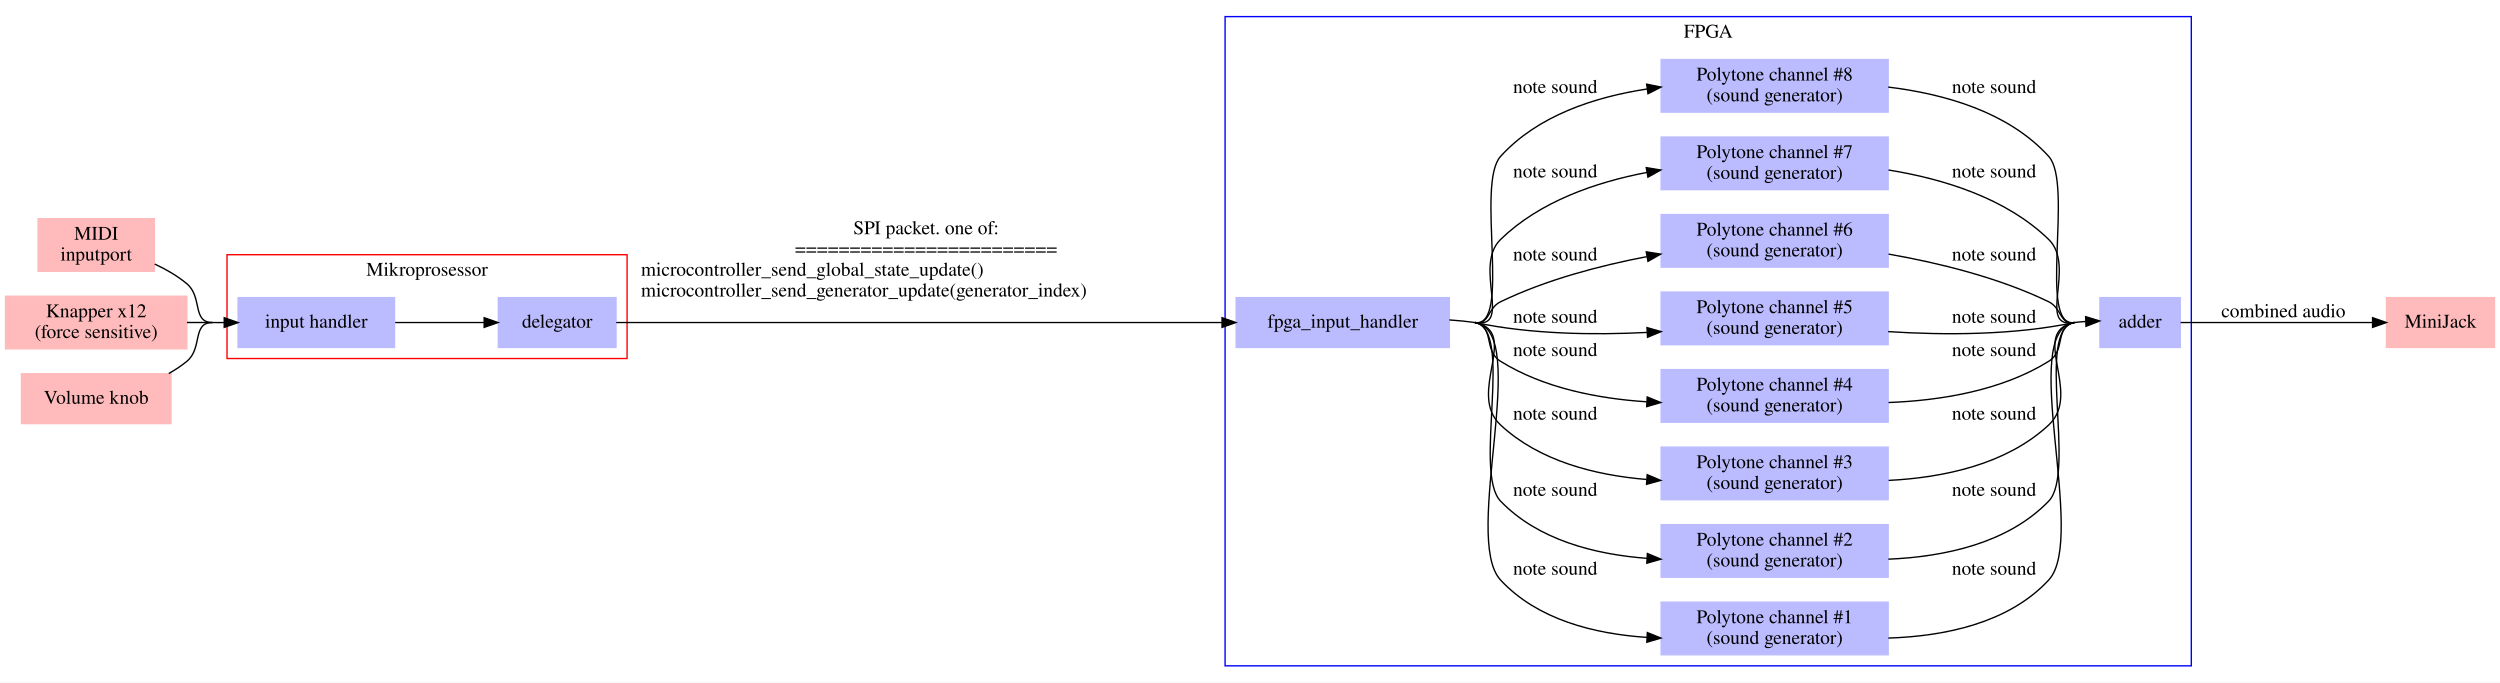
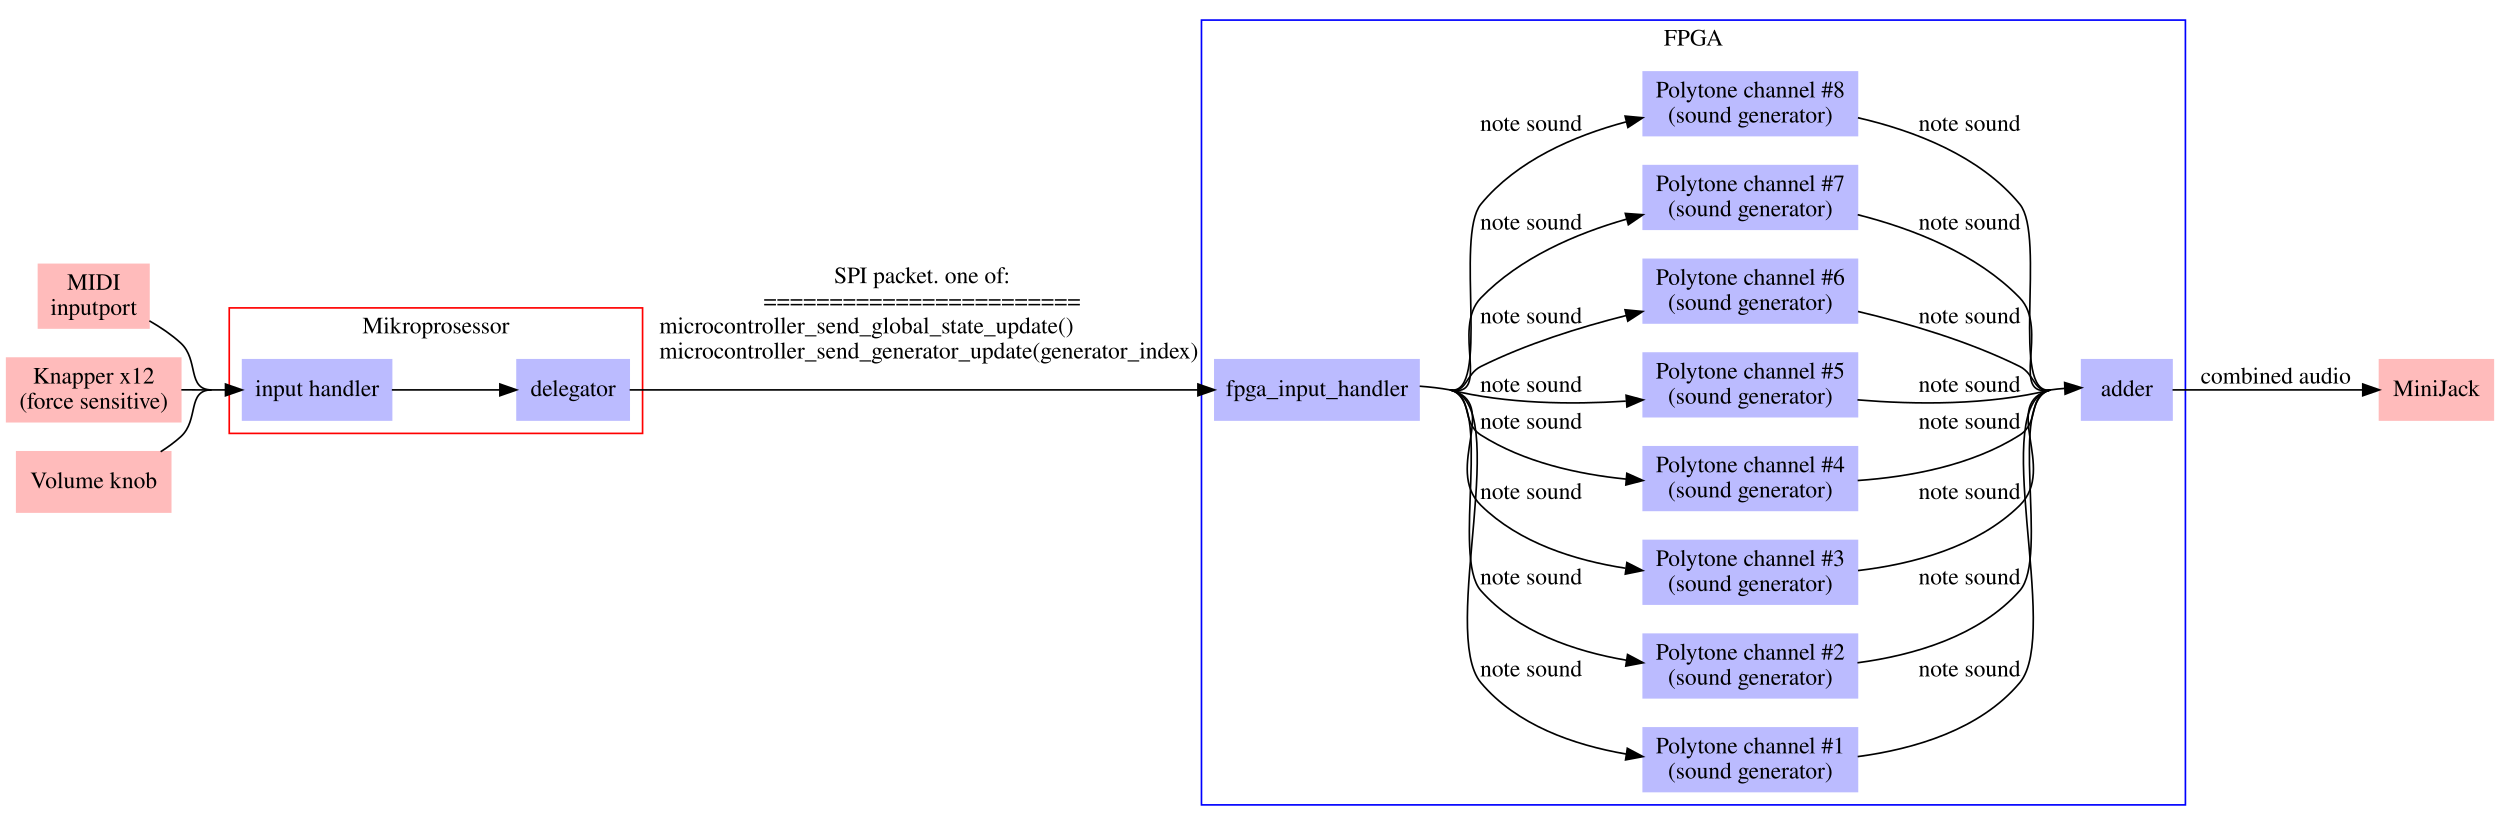
- <svg xmlns="http://www.w3.org/2000/svg" width="1806pt" height="493pt" viewBox="0.00 0.00 1806.00 493.00">
+ <svg xmlns="http://www.w3.org/2000/svg" width="1494pt" height="493pt" viewBox="0.00 0.00 1494.00 493.00">
  <g id="graph0" class="graph" transform="scale(1 1) rotate(0) translate(4 489)">
-     <polygon fill="#ffffff" stroke="transparent" points="-4,4 -4,-489 1802,-489 1802,4 -4,4" />
+     <polygon fill="#ffffff" stroke="transparent" points="-4,4 -4,-489 1490,-489 1490,4 -4,4" />
    <g id="clust1" class="cluster">
-       <polygon fill="none" stroke="#ff0000" points="160,-230 160,-305 449,-305 449,-230 160,-230" />
-       <text text-anchor="middle" x="304.5" y="-289.8" font-family="Times,serif" font-size="14.00" fill="#000000">Mikroprosessor</text>
+       <polygon fill="none" stroke="#ff0000" points="133,-230 133,-305 380,-305 380,-230 133,-230" />
+       <text text-anchor="middle" x="256.5" y="-289.8" font-family="Times,serif" font-size="14.00" fill="#000000">Mikroprosessor</text>
    </g>
    <g id="clust2" class="cluster">
-       <polygon fill="none" stroke="#0000ff" points="881,-8 881,-477 1579,-477 1579,-8 881,-8" />
-       <text text-anchor="middle" x="1230" y="-461.8" font-family="Times,serif" font-size="14.00" fill="#000000">FPGA</text>
+       <polygon fill="none" stroke="#0000ff" points="714,-8 714,-477 1302,-477 1302,-8 714,-8" />
+       <text text-anchor="middle" x="1008" y="-461.8" font-family="Times,serif" font-size="14.00" fill="#000000">FPGA</text>
    </g>
    <g id="node1" class="node">
-       <polygon fill="#ffbbbb" stroke="#ffbbbb" points="107.5,-331 23.5,-331 23.5,-293 107.5,-293 107.5,-331" />
-       <text text-anchor="middle" x="65.5" y="-315.8" font-family="Times,serif" font-size="14.00" fill="#000000">MIDI</text>
-       <text text-anchor="middle" x="65.5" y="-300.8" font-family="Times,serif" font-size="14.00" fill="#000000">inputport</text>
+       <polygon fill="#ffbbbb" stroke="#ffbbbb" points="85,-331 19,-331 19,-293 85,-293 85,-331" />
+       <text text-anchor="middle" x="52" y="-315.8" font-family="Times,serif" font-size="14.00" fill="#000000">MIDI</text>
+       <text text-anchor="middle" x="52" y="-300.8" font-family="Times,serif" font-size="14.00" fill="#000000">inputport</text>
    </g>
    <g id="node5" class="node">
-       <polygon fill="#bbbbff" stroke="#bbbbff" points="281,-274 168,-274 168,-238 281,-238 281,-274" />
-       <text text-anchor="middle" x="224.5" y="-252.3" font-family="Times,serif" font-size="14.00" fill="#000000">input handler</text>
+       <polygon fill="#bbbbff" stroke="#bbbbff" points="230,-274 141,-274 141,-238 230,-238 230,-274" />
+       <text text-anchor="middle" x="185.5" y="-252.3" font-family="Times,serif" font-size="14.00" fill="#000000">input handler</text>
    </g>
    <g id="edge3" class="edge">
-       <path fill="none" stroke="#000000" d="M107.776,-298.241C115.992,-294.416 124.164,-289.705 131,-284 142.452,-274.443 134.585,-256.03 149.5,-256" />
+       <path fill="none" stroke="#000000" d="M85.256,-297.273C91.872,-293.496 98.475,-289.049 104,-284 115.01,-273.938 107.585,-256.035 122.5,-256" />
    </g>
    <g id="node2" class="node">
-       <polygon fill="#ffbbbb" stroke="#ffbbbb" points="131,-275 0,-275 0,-237 131,-237 131,-275" />
-       <text text-anchor="middle" x="65.5" y="-259.8" font-family="Times,serif" font-size="14.00" fill="#000000">Knapper x12</text>
-       <text text-anchor="middle" x="65.5" y="-244.8" font-family="Times,serif" font-size="14.00" fill="#000000">(force sensitive)</text>
+       <polygon fill="#ffbbbb" stroke="#ffbbbb" points="104,-275 0,-275 0,-237 104,-237 104,-275" />
+       <text text-anchor="middle" x="52" y="-259.8" font-family="Times,serif" font-size="14.00" fill="#000000">Knapper x12</text>
+       <text text-anchor="middle" x="52" y="-244.8" font-family="Times,serif" font-size="14.00" fill="#000000">(force sensitive)</text>
    </g>
    <g id="edge4" class="edge">
-       <path fill="none" stroke="#000000" d="M131.074,-256.025C137.302,-256.02 143.521,-256.012 149.5,-256" />
+       <path fill="none" stroke="#000000" d="M104.359,-256.027C110.475,-256.023 116.625,-256.014 122.5,-256" />
    </g>
    <g id="node3" class="node">
-       <polygon fill="#ffbbbb" stroke="#ffbbbb" points="119.5,-219 11.5,-219 11.5,-183 119.5,-183 119.5,-219" />
-       <text text-anchor="middle" x="65.5" y="-197.3" font-family="Times,serif" font-size="14.00" fill="#000000">Volume knob</text>
+       <polygon fill="#ffbbbb" stroke="#ffbbbb" points="98,-219 6,-219 6,-183 98,-183 98,-219" />
+       <text text-anchor="middle" x="52" y="-197.3" font-family="Times,serif" font-size="14.00" fill="#000000">Volume knob</text>
    </g>
    <g id="edge2" class="edge">
-       <path fill="none" stroke="#000000" d="M117.93,-219.173C122.57,-221.783 127.012,-224.716 131,-228 142.513,-237.482 134.585,-256.03 149.5,-256" />
-       <path fill="none" stroke="#000000" d="M149.5,-256C152.214,-255.995 154.983,-255.99 157.781,-255.986" />
-       <polygon fill="#000000" stroke="#000000" points="157.989,-259.486 167.986,-255.976 157.982,-252.486 157.989,-259.486" />
+       <path fill="none" stroke="#000000" d="M92.014,-219.039C96.275,-221.742 100.371,-224.733 104,-228 115.085,-237.979 107.585,-256.035 122.5,-256" />
+       <path fill="none" stroke="#000000" d="M122.5,-256C125.176,-255.994 127.916,-255.989 130.684,-255.984" />
+       <polygon fill="#000000" stroke="#000000" points="130.763,-259.485 140.759,-255.974 130.755,-252.484 130.763,-259.485" />
    </g>
    <g id="node4" class="node">
-       <polygon fill="#ffbbbb" stroke="#ffbbbb" points="1798,-274 1720,-274 1720,-238 1798,-238 1798,-274" />
-       <text text-anchor="middle" x="1759" y="-252.3" font-family="Times,serif" font-size="14.00" fill="#000000">MiniJack</text>
+       <polygon fill="#ffbbbb" stroke="#ffbbbb" points="1486,-274 1418,-274 1418,-238 1486,-238 1486,-274" />
+       <text text-anchor="middle" x="1452" y="-252.3" font-family="Times,serif" font-size="14.00" fill="#000000">MiniJack</text>
    </g>
    <g id="node6" class="node">
-       <polygon fill="#bbbbff" stroke="#bbbbff" points="441,-274 356,-274 356,-238 441,-238 441,-274" />
-       <text text-anchor="middle" x="398.5" y="-252.3" font-family="Times,serif" font-size="14.00" fill="#000000">delegator</text>
+       <polygon fill="#bbbbff" stroke="#bbbbff" points="372,-274 305,-274 305,-238 372,-238 372,-274" />
+       <text text-anchor="middle" x="338.5" y="-252.3" font-family="Times,serif" font-size="14.00" fill="#000000">delegator</text>
    </g>
    <g id="edge1" class="edge">
-       <path fill="none" stroke="#000000" d="M281.474,-256C302.162,-256 325.433,-256 345.741,-256" />
-       <polygon fill="#000000" stroke="#000000" points="345.754,-259.5 355.754,-256 345.754,-252.5 345.754,-259.5" />
+       <path fill="none" stroke="#000000" d="M230.165,-256C250.445,-256 274.358,-256 294.551,-256" />
+       <polygon fill="#000000" stroke="#000000" points="294.733,-259.5 304.733,-256 294.733,-252.5 294.733,-259.5" />
    </g>
    <g id="node7" class="node">
-       <polygon fill="#bbbbff" stroke="#bbbbff" points="1043,-274 889,-274 889,-238 1043,-238 1043,-274" />
-       <text text-anchor="middle" x="966" y="-252.3" font-family="Times,serif" font-size="14.00" fill="#000000">fpga_input_handler</text>
+       <polygon fill="#bbbbff" stroke="#bbbbff" points="844,-274 722,-274 722,-238 844,-238 844,-274" />
+       <text text-anchor="middle" x="783" y="-252.3" font-family="Times,serif" font-size="14.00" fill="#000000">fpga_input_handler</text>
    </g>
    <g id="edge5" class="edge">
-       <path fill="none" stroke="#000000" d="M441.155,-256C533.797,-256 754.986,-256 878.608,-256" />
-       <polygon fill="#000000" stroke="#000000" points="878.798,-259.5 888.798,-256 878.798,-252.5 878.798,-259.5" />
-       <text text-anchor="middle" x="665" y="-319.8" font-family="Times,serif" font-size="14.00" fill="#000000">SPI packet. one of:</text>
-       <text text-anchor="middle" x="665" y="-304.8" font-family="Times,serif" font-size="14.00" fill="#000000">========================</text>
-       <text text-anchor="start" x="459" y="-289.8" font-family="Times,serif" font-size="14.00" fill="#000000">microcontroller_send_global_state_update()</text>
-       <text text-anchor="start" x="459" y="-274.8" font-family="Times,serif" font-size="14.00" fill="#000000">microcontroller_send_generator_update(generator_index)</text>
-       <text text-anchor="middle" x="665" y="-259.8" font-family="Times,serif" font-size="14.00" fill="#000000"> </text>
+       <path fill="none" stroke="#000000" d="M372.275,-256C444.38,-256 614.704,-256 711.856,-256" />
+       <polygon fill="#000000" stroke="#000000" points="711.888,-259.5 721.888,-256 711.888,-252.5 711.888,-259.5" />
+       <text text-anchor="middle" x="547" y="-319.8" font-family="Times,serif" font-size="14.00" fill="#000000">SPI packet. one of:</text>
+       <text text-anchor="middle" x="547" y="-304.8" font-family="Times,serif" font-size="14.00" fill="#000000">========================</text>
+       <text text-anchor="start" x="390" y="-289.8" font-family="Times,serif" font-size="14.00" fill="#000000">microcontroller_send_global_state_update()</text>
+       <text text-anchor="start" x="390" y="-274.8" font-family="Times,serif" font-size="14.00" fill="#000000">microcontroller_send_generator_update(generator_index)</text>
+       <text text-anchor="middle" x="547" y="-259.8" font-family="Times,serif" font-size="14.00" fill="#000000"> </text>
    </g>
    <g id="node8" class="node">
-       <polygon fill="#bbbbff" stroke="#bbbbff" points="1360,-54 1196,-54 1196,-16 1360,-16 1360,-54" />
-       <text text-anchor="middle" x="1278" y="-38.8" font-family="Times,serif" font-size="14.00" fill="#000000">Polytone channel #1</text>
-       <text text-anchor="middle" x="1278" y="-23.8" font-family="Times,serif" font-size="14.00" fill="#000000">(sound generator)</text>
+       <polygon fill="#bbbbff" stroke="#bbbbff" points="1106,-54 978,-54 978,-16 1106,-16 1106,-54" />
+       <text text-anchor="middle" x="1042" y="-38.8" font-family="Times,serif" font-size="14.00" fill="#000000">Polytone channel #1</text>
+       <text text-anchor="middle" x="1042" y="-23.8" font-family="Times,serif" font-size="14.00" fill="#000000">(sound generator)</text>
    </g>
    <g id="edge6" class="edge">
-       <path fill="none" stroke="#000000" d="M1043.016,-257.883C1049.285,-257.464 1055.509,-256.854 1061.5,-256" />
-       <path fill="none" stroke="#000000" d="M1061.5,-256C1102.622,-250.139 1051.763,-100.463 1080,-70 1106.576,-41.328 1147.793,-31.044 1185.755,-28.547" />
-       <polygon fill="#000000" stroke="#000000" points="1186.023,-32.038 1195.841,-28.057 1185.682,-25.047 1186.023,-32.038" />
-       <text text-anchor="middle" x="1119.5" y="-73.8" font-family="Times,serif" font-size="14.00" fill="#000000">note sound</text>
+       <path fill="none" stroke="#000000" d="M844.398,-258.206C850.54,-257.768 856.661,-257.062 862.5,-256" />
+       <path fill="none" stroke="#000000" d="M862.5,-256C900.974,-249.001 855.84,-110.937 881,-81 902.264,-55.698 936.397,-43.797 967.774,-38.385" />
+       <polygon fill="#000000" stroke="#000000" points="968.488,-41.816 977.845,-36.846 967.431,-34.896 968.488,-41.816" />
+       <text text-anchor="middle" x="911" y="-84.8" font-family="Times,serif" font-size="14.00" fill="#000000">note sound</text>
    </g>
    <g id="node9" class="node">
-       <polygon fill="#bbbbff" stroke="#bbbbff" points="1360,-110 1196,-110 1196,-72 1360,-72 1360,-110" />
-       <text text-anchor="middle" x="1278" y="-94.8" font-family="Times,serif" font-size="14.00" fill="#000000">Polytone channel #2</text>
-       <text text-anchor="middle" x="1278" y="-79.8" font-family="Times,serif" font-size="14.00" fill="#000000">(sound generator)</text>
+       <polygon fill="#bbbbff" stroke="#bbbbff" points="1106,-110 978,-110 978,-72 1106,-72 1106,-110" />
+       <text text-anchor="middle" x="1042" y="-94.8" font-family="Times,serif" font-size="14.00" fill="#000000">Polytone channel #2</text>
+       <text text-anchor="middle" x="1042" y="-79.8" font-family="Times,serif" font-size="14.00" fill="#000000">(sound generator)</text>
    </g>
    <g id="edge8" class="edge">
-       <path fill="none" stroke="#000000" d="M1061.5,-256C1090.024,-250.995 1059.909,-147.857 1080,-127 1107.034,-98.935 1148.095,-88.491 1185.83,-85.641" />
-       <polygon fill="#000000" stroke="#000000" points="1186.076,-89.133 1195.853,-85.052 1185.665,-82.145 1186.076,-89.133" />
-       <text text-anchor="middle" x="1119.5" y="-130.8" font-family="Times,serif" font-size="14.00" fill="#000000">note sound</text>
+       <path fill="none" stroke="#000000" d="M862.5,-256C888.866,-250.27 863.095,-156.185 881,-136 902.81,-111.413 936.829,-99.772 967.988,-94.436" />
+       <polygon fill="#000000" stroke="#000000" points="968.624,-97.88 977.985,-92.917 967.572,-90.959 968.624,-97.88" />
+       <text text-anchor="middle" x="911" y="-139.8" font-family="Times,serif" font-size="14.00" fill="#000000">note sound</text>
    </g>
    <g id="node10" class="node">
-       <polygon fill="#bbbbff" stroke="#bbbbff" points="1360,-166 1196,-166 1196,-128 1360,-128 1360,-166" />
-       <text text-anchor="middle" x="1278" y="-150.8" font-family="Times,serif" font-size="14.00" fill="#000000">Polytone channel #3</text>
-       <text text-anchor="middle" x="1278" y="-135.8" font-family="Times,serif" font-size="14.00" fill="#000000">(sound generator)</text>
+       <polygon fill="#bbbbff" stroke="#bbbbff" points="1106,-166 978,-166 978,-128 1106,-128 1106,-166" />
+       <text text-anchor="middle" x="1042" y="-150.8" font-family="Times,serif" font-size="14.00" fill="#000000">Polytone channel #3</text>
+       <text text-anchor="middle" x="1042" y="-135.8" font-family="Times,serif" font-size="14.00" fill="#000000">(sound generator)</text>
    </g>
    <g id="edge10" class="edge">
-       <path fill="none" stroke="#000000" d="M1061.5,-256C1094.733,-249.301 1055.204,-205.118 1080,-182 1108.006,-155.889 1148.362,-145.728 1185.344,-142.643" />
-       <polygon fill="#000000" stroke="#000000" points="1185.928,-146.112 1195.672,-141.953 1185.461,-139.127 1185.928,-146.112" />
-       <text text-anchor="middle" x="1119.5" y="-185.8" font-family="Times,serif" font-size="14.00" fill="#000000">note sound</text>
+       <path fill="none" stroke="#000000" d="M862.5,-256C893.355,-248.516 858.343,-209.243 881,-187 903.804,-164.612 937.086,-154.117 967.478,-149.411" />
+       <polygon fill="#000000" stroke="#000000" points="968.218,-152.843 977.655,-148.028 967.275,-145.907 968.218,-152.843" />
+       <text text-anchor="middle" x="911" y="-190.8" font-family="Times,serif" font-size="14.00" fill="#000000">note sound</text>
    </g>
    <g id="node11" class="node">
-       <polygon fill="#bbbbff" stroke="#bbbbff" points="1360,-222 1196,-222 1196,-184 1360,-184 1360,-222" />
-       <text text-anchor="middle" x="1278" y="-206.8" font-family="Times,serif" font-size="14.00" fill="#000000">Polytone channel #4</text>
-       <text text-anchor="middle" x="1278" y="-191.8" font-family="Times,serif" font-size="14.00" fill="#000000">(sound generator)</text>
+       <polygon fill="#bbbbff" stroke="#bbbbff" points="1106,-222 978,-222 978,-184 1106,-184 1106,-222" />
+       <text text-anchor="middle" x="1042" y="-206.8" font-family="Times,serif" font-size="14.00" fill="#000000">Polytone channel #4</text>
+       <text text-anchor="middle" x="1042" y="-191.8" font-family="Times,serif" font-size="14.00" fill="#000000">(sound generator)</text>
    </g>
    <g id="edge12" class="edge">
-       <path fill="none" stroke="#000000" d="M1061.5,-256C1076.085,-252.88 1067.333,-235.876 1080,-228 1111.065,-208.685 1150.184,-201.049 1185.43,-198.745" />
-       <polygon fill="#000000" stroke="#000000" points="1185.937,-202.223 1195.743,-198.212 1185.575,-195.233 1185.937,-202.223" />
-       <text text-anchor="middle" x="1119.5" y="-231.8" font-family="Times,serif" font-size="14.00" fill="#000000">note sound</text>
+       <path fill="none" stroke="#000000" d="M862.5,-256C876.605,-252.443 868.715,-236.79 881,-229 906.561,-212.793 938.847,-205.587 967.785,-202.692" />
+       <polygon fill="#000000" stroke="#000000" points="968.195,-206.17 977.865,-201.84 967.606,-199.195 968.195,-206.17" />
+       <text text-anchor="middle" x="911" y="-232.8" font-family="Times,serif" font-size="14.00" fill="#000000">note sound</text>
    </g>
    <g id="node12" class="node">
-       <polygon fill="#bbbbff" stroke="#bbbbff" points="1360,-278 1196,-278 1196,-240 1360,-240 1360,-278" />
-       <text text-anchor="middle" x="1278" y="-262.8" font-family="Times,serif" font-size="14.00" fill="#000000">Polytone channel #5</text>
-       <text text-anchor="middle" x="1278" y="-247.8" font-family="Times,serif" font-size="14.00" fill="#000000">(sound generator)</text>
+       <polygon fill="#bbbbff" stroke="#bbbbff" points="1106,-278 978,-278 978,-240 1106,-240 1106,-278" />
+       <text text-anchor="middle" x="1042" y="-262.8" font-family="Times,serif" font-size="14.00" fill="#000000">Polytone channel #5</text>
+       <text text-anchor="middle" x="1042" y="-247.8" font-family="Times,serif" font-size="14.00" fill="#000000">(sound generator)</text>
    </g>
    <g id="edge14" class="edge">
-       <path fill="none" stroke="#000000" d="M1061.5,-256C1101.686,-247.556 1146.997,-246.865 1185.742,-248.847" />
-       <polygon fill="#000000" stroke="#000000" points="1185.778,-252.355 1195.964,-249.439 1186.183,-245.367 1185.778,-252.355" />
-       <text text-anchor="middle" x="1119.5" y="-255.8" font-family="Times,serif" font-size="14.00" fill="#000000">note sound</text>
+       <path fill="none" stroke="#000000" d="M862.5,-256C896.357,-247.642 934.909,-247.163 967.583,-249.273" />
+       <polygon fill="#000000" stroke="#000000" points="967.74,-252.794 977.972,-250.042 968.257,-245.813 967.74,-252.794" />
+       <text text-anchor="middle" x="911" y="-254.8" font-family="Times,serif" font-size="14.00" fill="#000000">note sound</text>
    </g>
    <g id="node13" class="node">
-       <polygon fill="#bbbbff" stroke="#bbbbff" points="1360,-334 1196,-334 1196,-296 1360,-296 1360,-334" />
-       <text text-anchor="middle" x="1278" y="-318.8" font-family="Times,serif" font-size="14.00" fill="#000000">Polytone channel #6</text>
-       <text text-anchor="middle" x="1278" y="-303.8" font-family="Times,serif" font-size="14.00" fill="#000000">(sound generator)</text>
+       <polygon fill="#bbbbff" stroke="#bbbbff" points="1106,-334 978,-334 978,-296 1106,-296 1106,-334" />
+       <text text-anchor="middle" x="1042" y="-318.8" font-family="Times,serif" font-size="14.00" fill="#000000">Polytone channel #6</text>
+       <text text-anchor="middle" x="1042" y="-303.8" font-family="Times,serif" font-size="14.00" fill="#000000">(sound generator)</text>
    </g>
    <g id="edge16" class="edge">
-       <path fill="none" stroke="#000000" d="M1061.5,-256C1071.896,-254.004 1070.468,-266.396 1080,-271 1112.755,-286.822 1151.316,-297.039 1185.664,-303.599" />
-       <polygon fill="#000000" stroke="#000000" points="1185.236,-307.079 1195.703,-305.437 1186.497,-300.193 1185.236,-307.079" />
-       <text text-anchor="middle" x="1119.5" y="-300.8" font-family="Times,serif" font-size="14.00" fill="#000000">note sound</text>
+       <path fill="none" stroke="#000000" d="M862.5,-256C872.557,-253.725 871.761,-265.421 881,-270 908.099,-283.432 939.815,-293.386 967.899,-300.467" />
+       <polygon fill="#000000" stroke="#000000" points="967.122,-303.88 977.667,-302.852 968.783,-297.08 967.122,-303.88" />
+       <text text-anchor="middle" x="911" y="-295.8" font-family="Times,serif" font-size="14.00" fill="#000000">note sound</text>
    </g>
    <g id="node14" class="node">
-       <polygon fill="#bbbbff" stroke="#bbbbff" points="1360,-390 1196,-390 1196,-352 1360,-352 1360,-390" />
-       <text text-anchor="middle" x="1278" y="-374.8" font-family="Times,serif" font-size="14.00" fill="#000000">Polytone channel #7</text>
-       <text text-anchor="middle" x="1278" y="-359.8" font-family="Times,serif" font-size="14.00" fill="#000000">(sound generator)</text>
+       <polygon fill="#bbbbff" stroke="#bbbbff" points="1106,-390 978,-390 978,-352 1106,-352 1106,-390" />
+       <text text-anchor="middle" x="1042" y="-374.8" font-family="Times,serif" font-size="14.00" fill="#000000">Polytone channel #7</text>
+       <text text-anchor="middle" x="1042" y="-359.8" font-family="Times,serif" font-size="14.00" fill="#000000">(sound generator)</text>
    </g>
    <g id="edge18" class="edge">
-       <path fill="none" stroke="#000000" d="M1061.5,-256C1088.99,-251.204 1059.992,-296.547 1080,-316 1108.178,-343.396 1148.766,-357.398 1185.868,-364.461" />
-       <polygon fill="#000000" stroke="#000000" points="1185.265,-367.909 1195.72,-366.193 1186.477,-361.015 1185.265,-367.909" />
-       <text text-anchor="middle" x="1119.5" y="-360.8" font-family="Times,serif" font-size="14.00" fill="#000000">note sound</text>
+       <path fill="none" stroke="#000000" d="M862.5,-256C887.76,-250.795 863.06,-292.472 881,-311 904.123,-334.881 937.624,-349.341 968.085,-358.056" />
+       <polygon fill="#000000" stroke="#000000" points="967.285,-361.465 977.851,-360.688 969.107,-354.706 967.285,-361.465" />
+       <text text-anchor="middle" x="911" y="-351.8" font-family="Times,serif" font-size="14.00" fill="#000000">note sound</text>
    </g>
    <g id="node15" class="node">
-       <polygon fill="#bbbbff" stroke="#bbbbff" points="1360,-446 1196,-446 1196,-408 1360,-408 1360,-446" />
-       <text text-anchor="middle" x="1278" y="-430.8" font-family="Times,serif" font-size="14.00" fill="#000000">Polytone channel #8</text>
-       <text text-anchor="middle" x="1278" y="-415.8" font-family="Times,serif" font-size="14.00" fill="#000000">(sound generator)</text>
+       <polygon fill="#bbbbff" stroke="#bbbbff" points="1106,-446 978,-446 978,-408 1106,-408 1106,-446" />
+       <text text-anchor="middle" x="1042" y="-430.8" font-family="Times,serif" font-size="14.00" fill="#000000">Polytone channel #8</text>
+       <text text-anchor="middle" x="1042" y="-415.8" font-family="Times,serif" font-size="14.00" fill="#000000">(sound generator)</text>
    </g>
    <g id="edge20" class="edge">
-       <path fill="none" stroke="#000000" d="M1061.5,-256C1088.177,-251.956 1061.89,-355.999 1080,-376 1106.683,-405.469 1147.913,-418.914 1185.856,-424.716" />
-       <polygon fill="#000000" stroke="#000000" points="1185.554,-428.208 1195.936,-426.095 1186.503,-421.272 1185.554,-428.208" />
-       <text text-anchor="middle" x="1119.5" y="-421.8" font-family="Times,serif" font-size="14.00" fill="#000000">note sound</text>
+       <path fill="none" stroke="#000000" d="M862.5,-256C887.113,-251.58 865.09,-347.707 881,-367 902.492,-393.061 936.474,-407.806 967.691,-416.147" />
+       <polygon fill="#000000" stroke="#000000" points="967.161,-419.622 977.71,-418.637 968.849,-412.829 967.161,-419.622" />
+       <text text-anchor="middle" x="911" y="-410.8" font-family="Times,serif" font-size="14.00" fill="#000000">note sound</text>
    </g>
    <g id="node16" class="node">
-       <polygon fill="#bbbbff" stroke="#bbbbff" points="1571,-274 1513,-274 1513,-238 1571,-238 1571,-274" />
-       <text text-anchor="middle" x="1542" y="-252.3" font-family="Times,serif" font-size="14.00" fill="#000000">adder</text>
+       <polygon fill="#bbbbff" stroke="#bbbbff" points="1294,-274 1240,-274 1240,-238 1294,-238 1294,-274" />
+       <text text-anchor="middle" x="1267" y="-252.3" font-family="Times,serif" font-size="14.00" fill="#000000">adder</text>
    </g>
    <g id="edge7" class="edge">
-       <path fill="none" stroke="#000000" d="M1360.159,-28.057C1400.724,-29.353 1447.049,-38.766 1476,-70 1504.237,-100.463 1453.378,-250.139 1494.5,-256" />
-       <path fill="none" stroke="#000000" d="M1494.5,-256C1497.17,-256.331 1499.931,-256.578 1502.716,-256.757" />
-       <polygon fill="#000000" stroke="#000000" points="1502.667,-260.257 1512.79,-257.134 1502.928,-253.262 1502.667,-260.257" />
-       <text text-anchor="middle" x="1436.5" y="-73.8" font-family="Times,serif" font-size="14.00" fill="#000000">note sound</text>
+       <path fill="none" stroke="#000000" d="M1106.156,-36.846C1140.064,-41.378 1179.434,-52.96 1203,-81 1228.16,-110.937 1183.026,-249.001 1221.5,-256" />
+       <path fill="none" stroke="#000000" d="M1221.5,-256C1224.191,-256.397 1226.982,-256.687 1229.796,-256.892" />
+       <polygon fill="#000000" stroke="#000000" points="1229.826,-260.396 1239.958,-257.299 1230.106,-253.401 1229.826,-260.396" />
+       <text text-anchor="middle" x="1173" y="-84.8" font-family="Times,serif" font-size="14.00" fill="#000000">note sound</text>
    </g>
    <g id="edge9" class="edge">
-       <path fill="none" stroke="#000000" d="M1360.147,-85.052C1400.454,-86.765 1446.55,-96.427 1476,-127 1496.091,-147.857 1465.976,-250.995 1494.5,-256" />
-       <text text-anchor="middle" x="1436.5" y="-130.8" font-family="Times,serif" font-size="14.00" fill="#000000">note sound</text>
+       <path fill="none" stroke="#000000" d="M1106.015,-92.917C1139.665,-97.405 1178.83,-108.752 1203,-136 1220.905,-156.185 1195.134,-250.27 1221.5,-256" />
+       <text text-anchor="middle" x="1173" y="-139.8" font-family="Times,serif" font-size="14.00" fill="#000000">note sound</text>
    </g>
    <g id="edge11" class="edge">
-       <path fill="none" stroke="#000000" d="M1360.328,-141.953C1399.94,-143.959 1445.361,-153.435 1476,-182 1500.796,-205.118 1461.267,-249.301 1494.5,-256" />
-       <text text-anchor="middle" x="1436.5" y="-185.8" font-family="Times,serif" font-size="14.00" fill="#000000">note sound</text>
+       <path fill="none" stroke="#000000" d="M1106.345,-148.028C1139.256,-151.896 1177.618,-162.082 1203,-187 1225.657,-209.243 1190.645,-248.516 1221.5,-256" />
+       <text text-anchor="middle" x="1173" y="-190.8" font-family="Times,serif" font-size="14.00" fill="#000000">note sound</text>
    </g>
    <g id="edge13" class="edge">
-       <path fill="none" stroke="#000000" d="M1360.257,-198.212C1398.014,-199.656 1441.868,-206.778 1476,-228 1488.667,-235.876 1479.915,-252.88 1494.5,-256" />
-       <text text-anchor="middle" x="1436.5" y="-231.8" font-family="Times,serif" font-size="14.00" fill="#000000">note sound</text>
+       <path fill="none" stroke="#000000" d="M1106.135,-201.84C1137.446,-204.013 1174.425,-210.882 1203,-229 1215.285,-236.79 1207.395,-252.443 1221.5,-256" />
+       <text text-anchor="middle" x="1173" y="-232.8" font-family="Times,serif" font-size="14.00" fill="#000000">note sound</text>
    </g>
    <g id="edge15" class="edge">
-       <path fill="none" stroke="#000000" d="M1360.036,-249.439C1400.864,-246.803 1450.723,-246.802 1494.5,-256" />
-       <text text-anchor="middle" x="1436.5" y="-255.8" font-family="Times,serif" font-size="14.00" fill="#000000">note sound</text>
+       <path fill="none" stroke="#000000" d="M1106.028,-250.042C1140.692,-247.152 1183.979,-246.737 1221.5,-256" />
+       <text text-anchor="middle" x="1173" y="-254.8" font-family="Times,serif" font-size="14.00" fill="#000000">note sound</text>
    </g>
    <g id="edge17" class="edge">
-       <path fill="none" stroke="#000000" d="M1360.297,-305.437C1397.014,-299.002 1440.011,-288.384 1476,-271 1485.532,-266.396 1484.104,-254.004 1494.5,-256" />
-       <text text-anchor="middle" x="1436.5" y="-300.8" font-family="Times,serif" font-size="14.00" fill="#000000">note sound</text>
+       <path fill="none" stroke="#000000" d="M1106.333,-302.852C1136.642,-295.684 1172.706,-285.016 1203,-270 1212.239,-265.421 1211.443,-253.725 1221.5,-256" />
+       <text text-anchor="middle" x="1173" y="-295.8" font-family="Times,serif" font-size="14.00" fill="#000000">note sound</text>
    </g>
    <g id="edge19" class="edge">
-       <path fill="none" stroke="#000000" d="M1360.28,-366.193C1399.88,-359.794 1445.305,-345.844 1476,-316 1496.008,-296.547 1467.01,-251.204 1494.5,-256" />
-       <text text-anchor="middle" x="1436.5" y="-360.8" font-family="Times,serif" font-size="14.00" fill="#000000">note sound</text>
+       <path fill="none" stroke="#000000" d="M1106.149,-360.688C1139.004,-352.36 1177.374,-337.466 1203,-311 1220.94,-292.472 1196.241,-250.795 1221.5,-256" />
+       <text text-anchor="middle" x="1173" y="-351.8" font-family="Times,serif" font-size="14.00" fill="#000000">note sound</text>
    </g>
    <g id="edge21" class="edge">
-       <path fill="none" stroke="#000000" d="M1360.064,-426.095C1400.602,-421.189 1446.933,-408.102 1476,-376 1494.11,-355.999 1467.823,-251.956 1494.5,-256" />
-       <text text-anchor="middle" x="1436.5" y="-421.8" font-family="Times,serif" font-size="14.00" fill="#000000">note sound</text>
+       <path fill="none" stroke="#000000" d="M1106.29,-418.637C1140.024,-410.865 1179.182,-395.882 1203,-367 1218.91,-347.707 1196.887,-251.58 1221.5,-256" />
+       <text text-anchor="middle" x="1173" y="-410.8" font-family="Times,serif" font-size="14.00" fill="#000000">note sound</text>
    </g>
    <g id="edge22" class="edge">
-       <path fill="none" stroke="#000000" d="M1571.266,-256C1606.748,-256 1667.089,-256 1709.772,-256" />
-       <polygon fill="#000000" stroke="#000000" points="1709.946,-259.5 1719.946,-256 1709.946,-252.5 1709.946,-259.5" />
-       <text text-anchor="middle" x="1645.5" y="-259.8" font-family="Times,serif" font-size="14.00" fill="#000000">combined audio</text>
+       <path fill="none" stroke="#000000" d="M1294.297,-256C1324.211,-256 1372.635,-256 1407.942,-256" />
+       <polygon fill="#000000" stroke="#000000" points="1407.984,-259.5 1417.984,-256 1407.984,-252.5 1407.984,-259.5" />
+       <text text-anchor="middle" x="1356" y="-259.8" font-family="Times,serif" font-size="14.00" fill="#000000">combined audio</text>
    </g>
  </g>
</svg>
